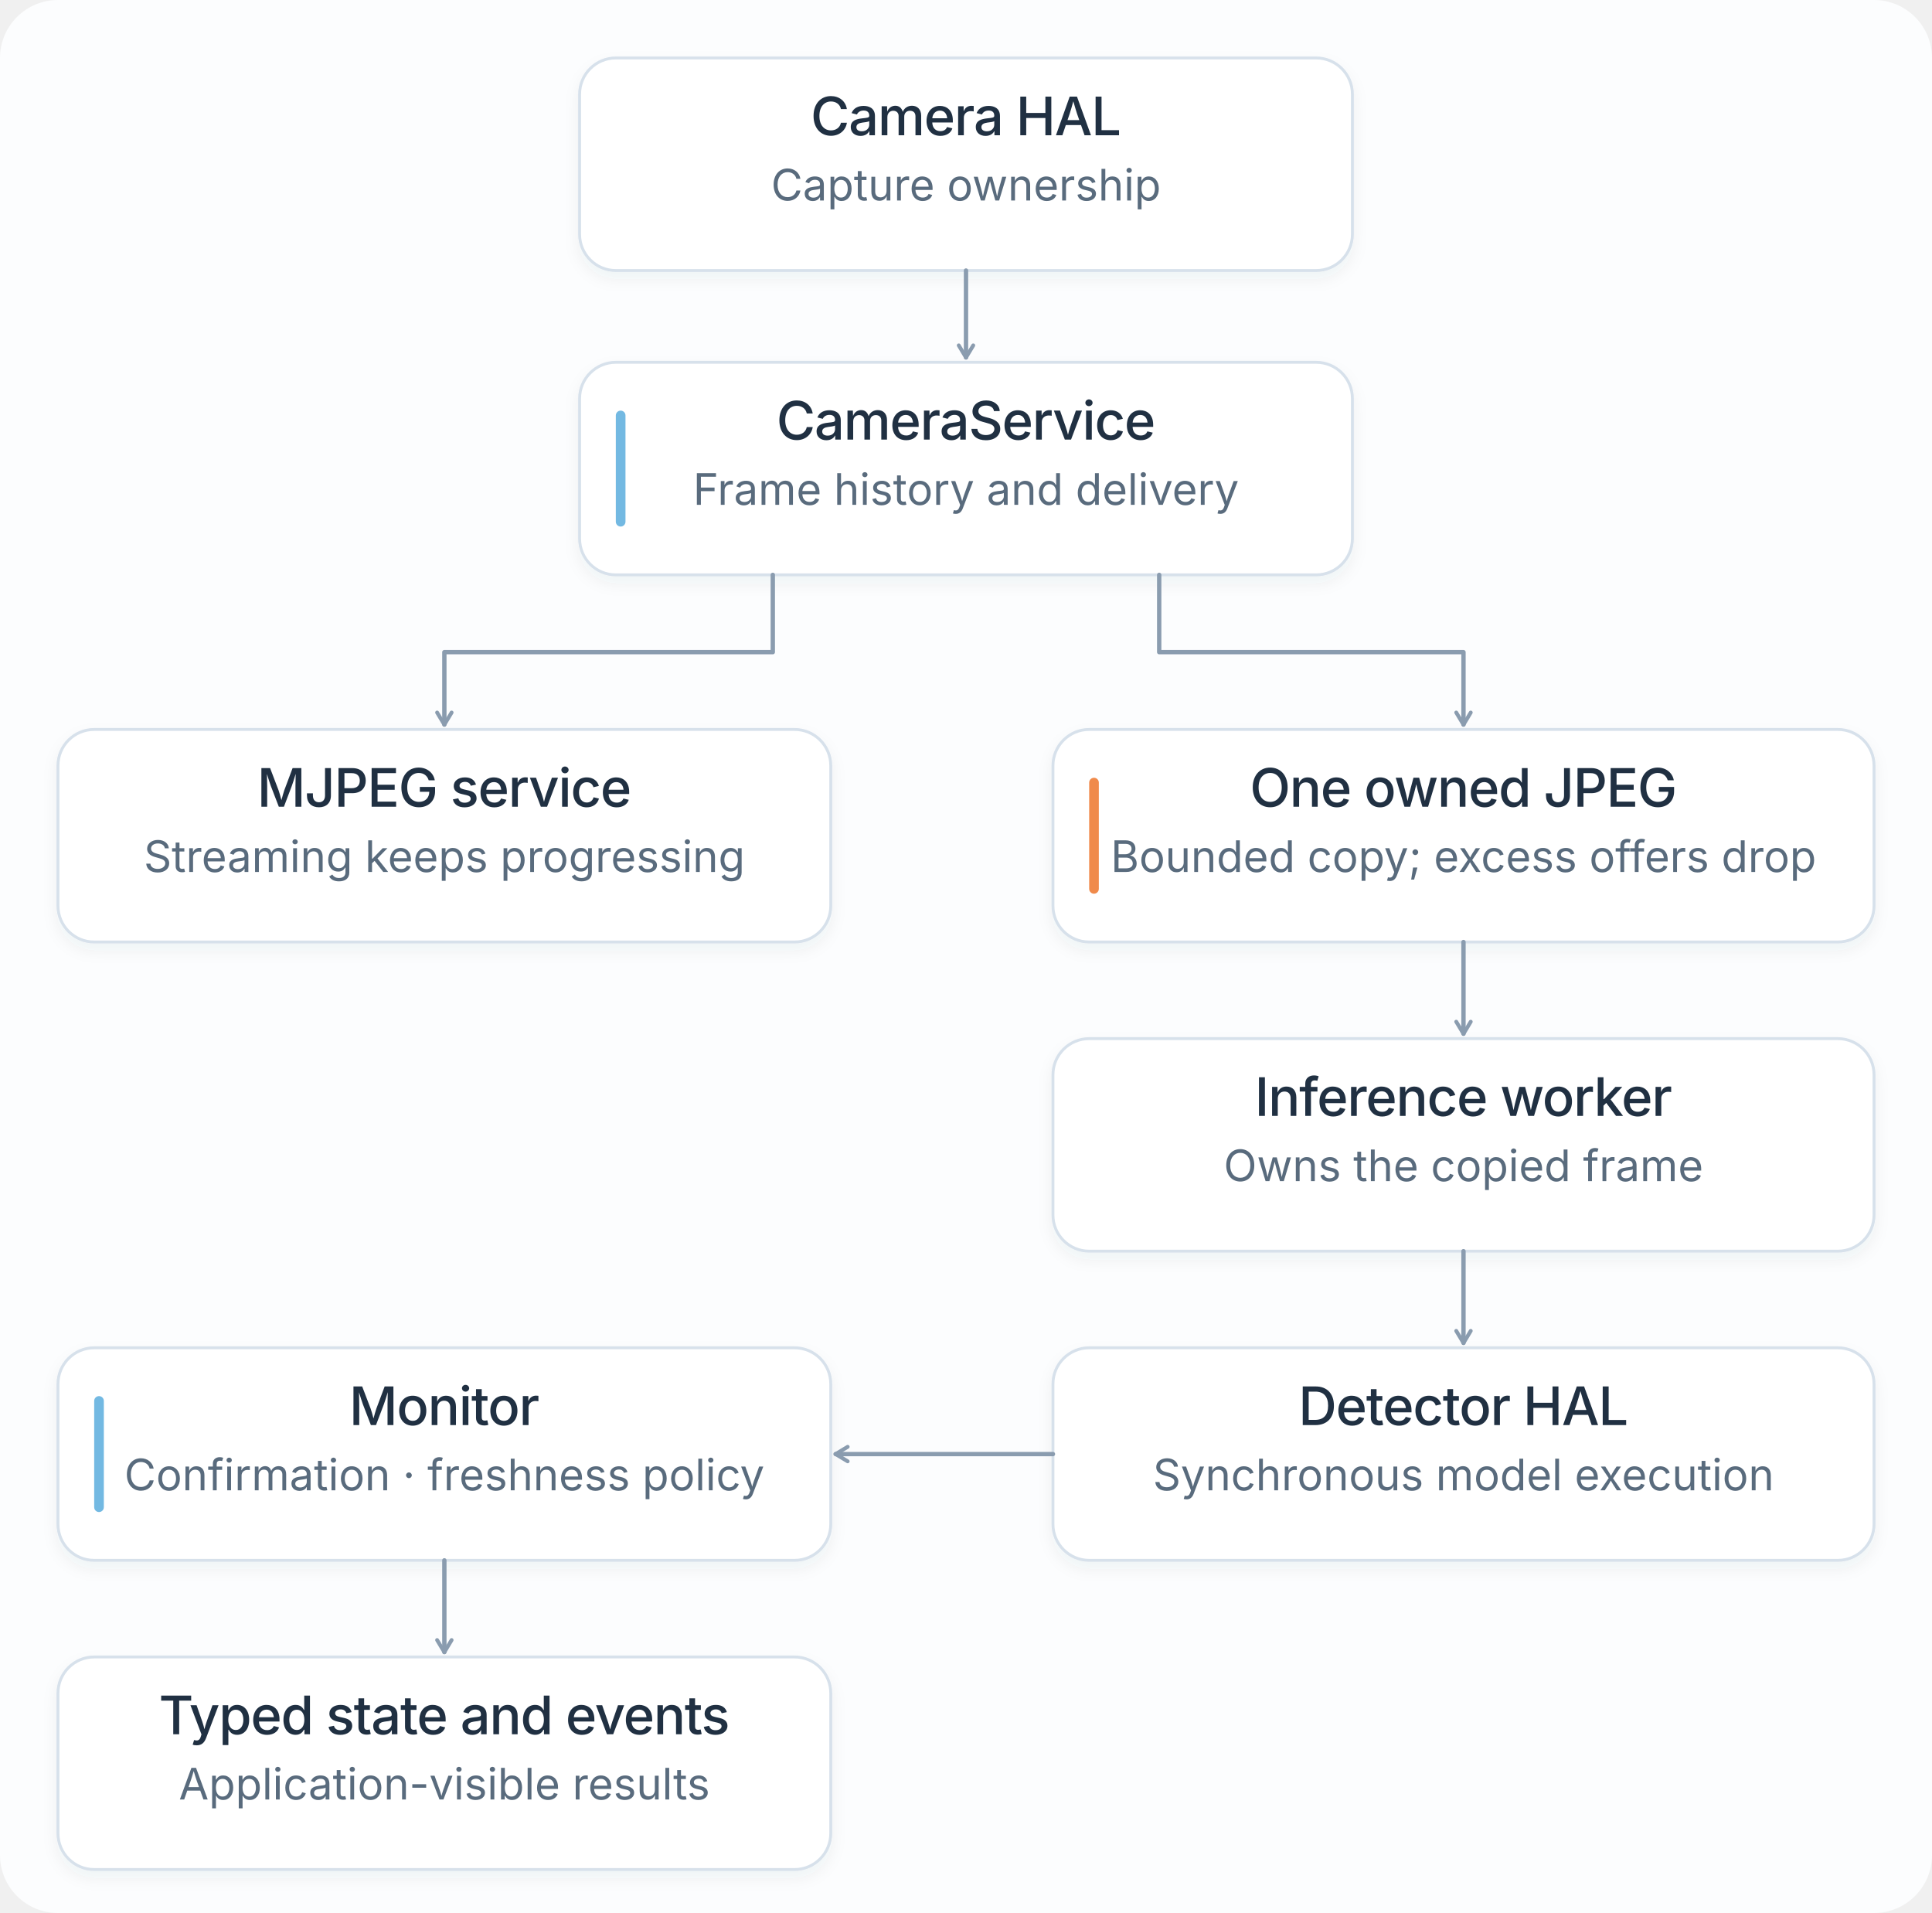
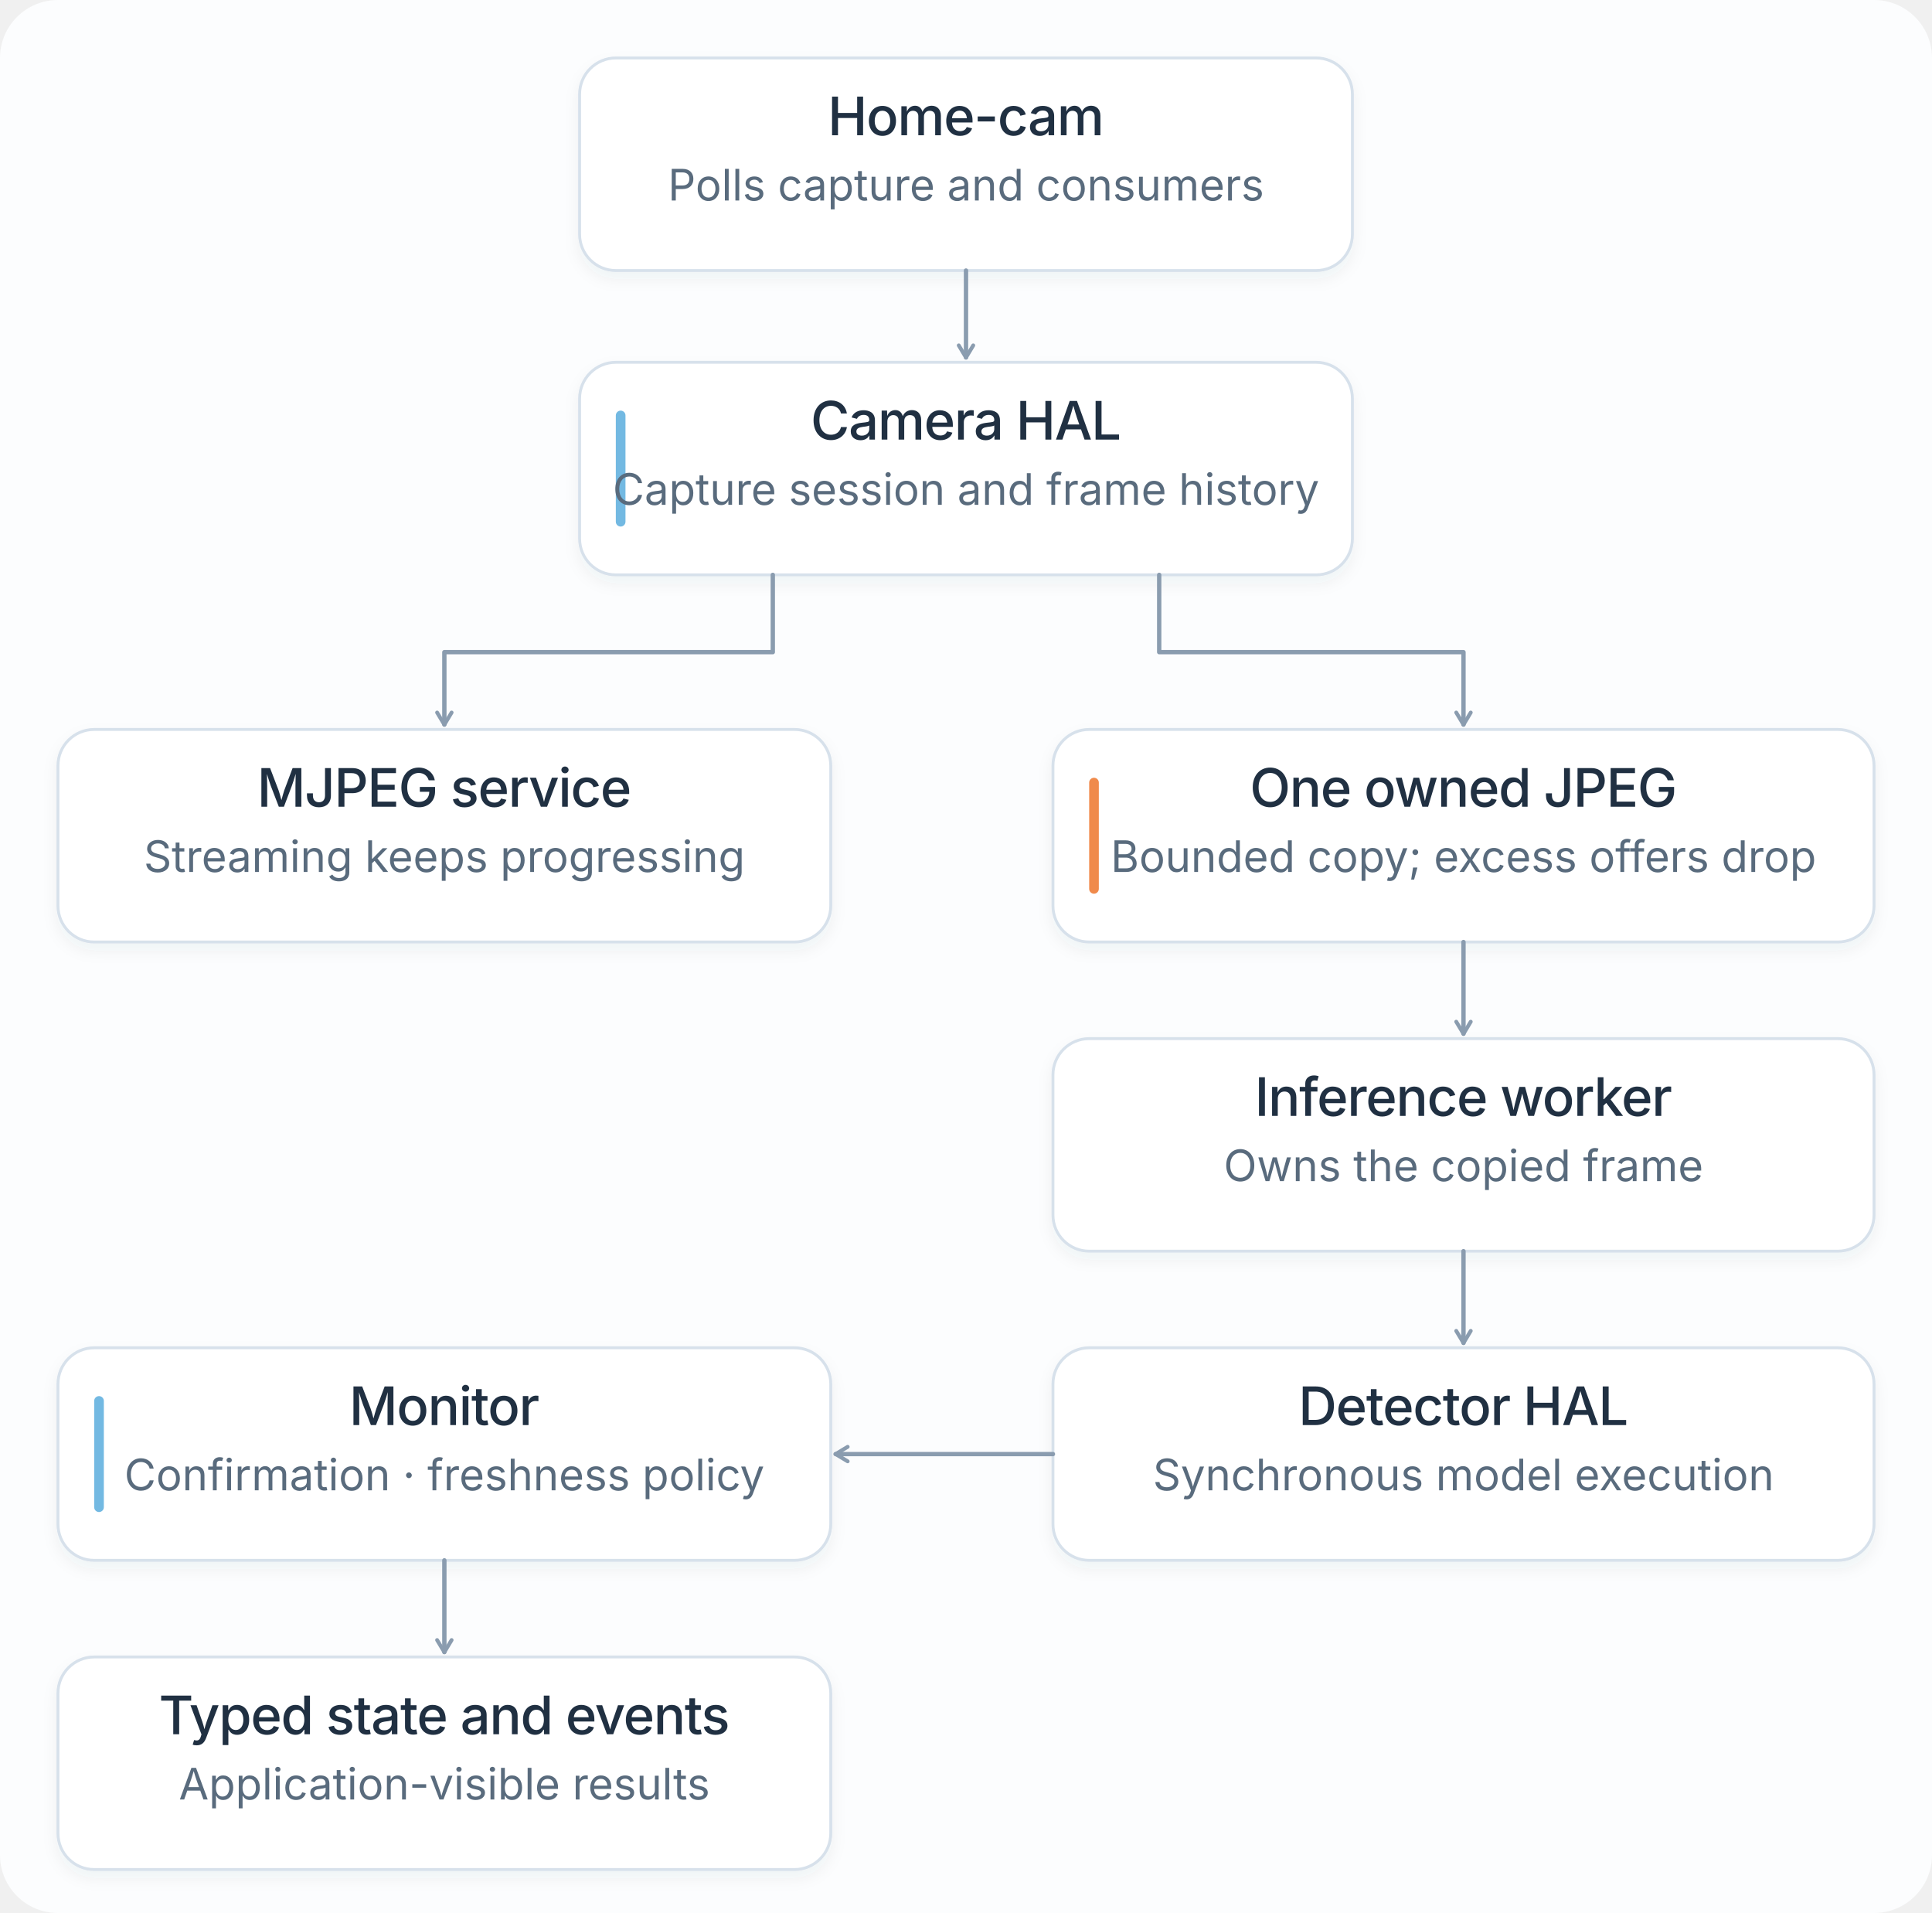
<svg xmlns="http://www.w3.org/2000/svg" width="800" height="792" viewBox="0 0 800 792" role="img" aria-labelledby="title description">
  <defs>
    <marker id="arrow" viewBox="0 0 8 8" refX="6" refY="4" markerWidth="8" markerHeight="8" markerUnits="userSpaceOnUse" orient="auto">
      <path d="M1 1 L6 4 L1 7" fill="none" stroke="#8A9CAF" stroke-width="1.6" stroke-linecap="round" stroke-linejoin="round" />
    </marker>
    <filter id="shadow" x="-10%" y="-20%" width="120%" height="145%">
      <feGaussianBlur in="SourceAlpha" stdDeviation="3" result="blur" />
      <feOffset in="blur" dx="0" dy="3" result="offset-blur" />
      <feFlood flood-color="#24374A" flood-opacity="0.055" result="shadow-color" />
      <feComposite in="shadow-color" in2="offset-blur" operator="in" result="card-shadow" />
      <feMerge>
        <feMergeNode in="card-shadow" />
        <feMergeNode in="SourceGraphic" />
      </feMerge>
    </filter>
    <style>
      text { font-family: Inter, "Helvetica Neue", Arial, sans-serif; }
      .card { fill: #FFFFFF; stroke: #D7E1EB; stroke-width: 1.2; }
      .label { fill: #203042; font-weight: 500; letter-spacing: -0.4px; }
      .subtitle { fill: #596B7D; font-size: 18px; }
      .edge { fill: none; stroke: #8A9CAF; stroke-width: 1.8; stroke-linecap: round; stroke-linejoin: round; marker-end: url(#arrow); }
      .edge-label { fill: #596B7D; font-size: 16px; }
    </style>
  </defs>
  <rect width="800" height="792" rx="24" fill="#FCFDFE" />
  <g id="node-camera-hal" data-panel="true">
    <rect x="240" y="24" width="320" height="88" rx="15" class="card" filter="url(#shadow)" />
-     <text x="400" y="56" text-anchor="middle" class="label" font-size="22">Camera HAL</text>
-     <text x="400" y="83" text-anchor="middle" class="subtitle">Capture ownership</text>
+     <text x="400" y="56" text-anchor="middle" class="label" font-size="22">Home-cam</text>
+     <text x="400" y="83" text-anchor="middle" class="subtitle">Polls capture and consumers</text>
  </g>
  <g id="node-camera-service" data-panel="true">
    <rect x="240" y="150" width="320" height="88" rx="15" class="card" filter="url(#shadow)" />
    <rect x="255" y="170" width="4" height="48" rx="2" fill="#73B9E2" />
-     <text x="400" y="182" text-anchor="middle" class="label" font-size="22">CameraService</text>
-     <text x="400" y="209" text-anchor="middle" class="subtitle">Frame history and delivery</text>
+     <text x="400" y="182" text-anchor="middle" class="label" font-size="22">Camera HAL</text>
+     <text x="400" y="209" text-anchor="middle" class="subtitle">Capture session and frame history</text>
  </g>
  <path id="edge-camera-hal-camera-service" data-from="camera-hal" data-to="camera-service" d="M400 112 V148" class="edge" />
  <g id="node-stream" data-panel="true">
    <rect x="24" y="302" width="320" height="88" rx="15" class="card" filter="url(#shadow)" />
    <text x="184" y="334" text-anchor="middle" class="label" font-size="22">MJPEG service</text>
    <text x="184" y="361" text-anchor="middle" class="subtitle">Streaming keeps progressing</text>
  </g>
  <g id="node-jpeg" data-panel="true">
    <rect x="436" y="302" width="340" height="88" rx="15" class="card" filter="url(#shadow)" />
    <rect x="451" y="322" width="4" height="48" rx="2" fill="#F08A4B" />
    <text x="606" y="334" text-anchor="middle" class="label" font-size="22">One owned JPEG</text>
    <text x="606" y="361" text-anchor="middle" class="subtitle">Bounded copy; excess offers drop</text>
  </g>
  <path id="edge-camera-service-stream" data-from="camera-service" data-to="stream" d="M320 238 V270 H184 V300" class="edge" />
  <path id="edge-camera-service-jpeg" data-from="camera-service" data-to="jpeg" d="M480 238 V270 H606 V300" class="edge" />
  <g id="node-worker" data-panel="true">
    <rect x="436" y="430" width="340" height="88" rx="15" class="card" filter="url(#shadow)" />
    <text x="606" y="462" text-anchor="middle" class="label" font-size="22">Inference worker</text>
    <text x="606" y="489" text-anchor="middle" class="subtitle">Owns the copied frame</text>
  </g>
  <g id="node-detector" data-panel="true">
    <rect x="436" y="558" width="340" height="88" rx="15" class="card" filter="url(#shadow)" />
    <text x="606" y="590" text-anchor="middle" class="label" font-size="22">Detector HAL</text>
    <text x="606" y="617" text-anchor="middle" class="subtitle">Synchronous model execution</text>
  </g>
  <g id="node-monitor" data-panel="true">
    <rect x="24" y="558" width="320" height="88" rx="15" class="card" filter="url(#shadow)" />
    <rect x="39" y="578" width="4" height="48" rx="2" fill="#73B9E2" />
    <text x="184" y="590" text-anchor="middle" class="label" font-size="22">Monitor</text>
    <text x="184" y="617" text-anchor="middle" class="subtitle">Confirmation · freshness policy</text>
  </g>
  <g id="node-events" data-panel="true">
    <rect x="24" y="686" width="320" height="88" rx="15" class="card" filter="url(#shadow)" />
    <text x="184" y="718" text-anchor="middle" class="label" font-size="22">Typed state and events</text>
    <text x="184" y="745" text-anchor="middle" class="subtitle">Application-visible results</text>
  </g>
  <path id="edge-jpeg-worker" data-from="jpeg" data-to="worker" d="M606 390 V428" class="edge" />
  <path id="edge-worker-detector" data-from="worker" data-to="detector" d="M606 518 V556" class="edge" />
  <path id="edge-detector-monitor" data-from="detector" data-to="monitor" d="M436 602 H346" class="edge" />
  <path id="edge-monitor-events" data-from="monitor" data-to="events" d="M184 646 V684" class="edge" />
</svg>
